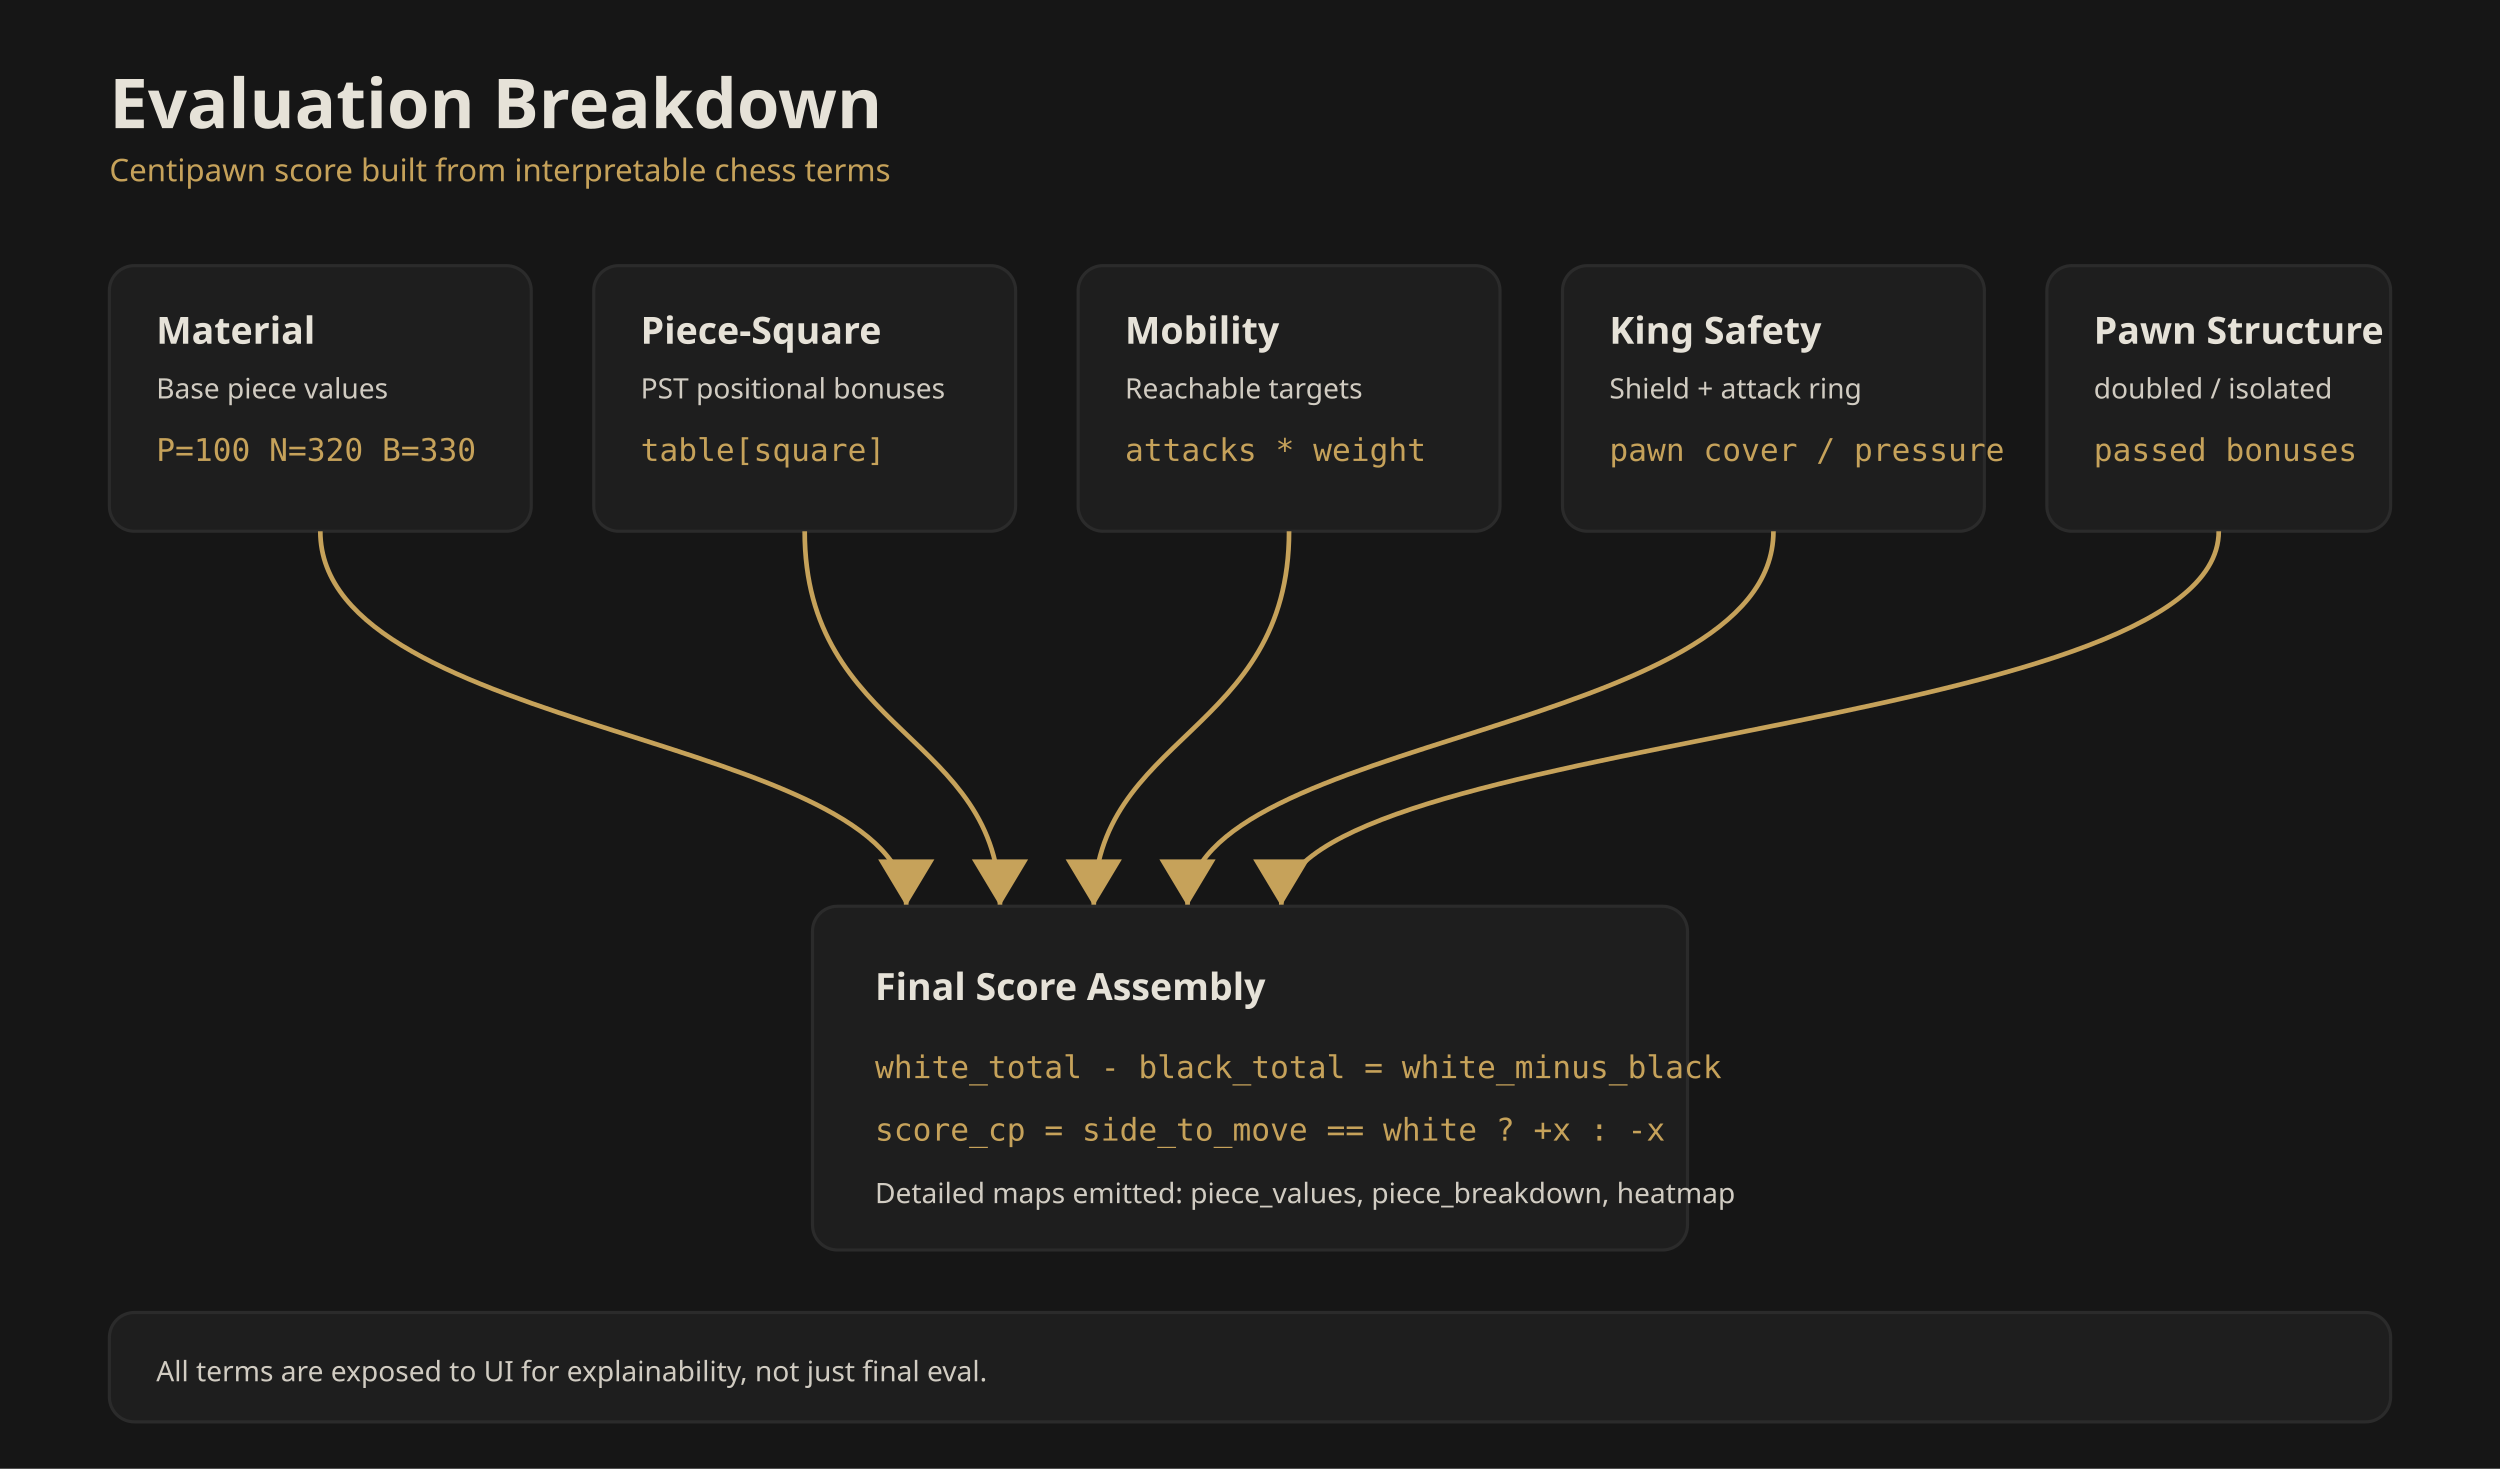
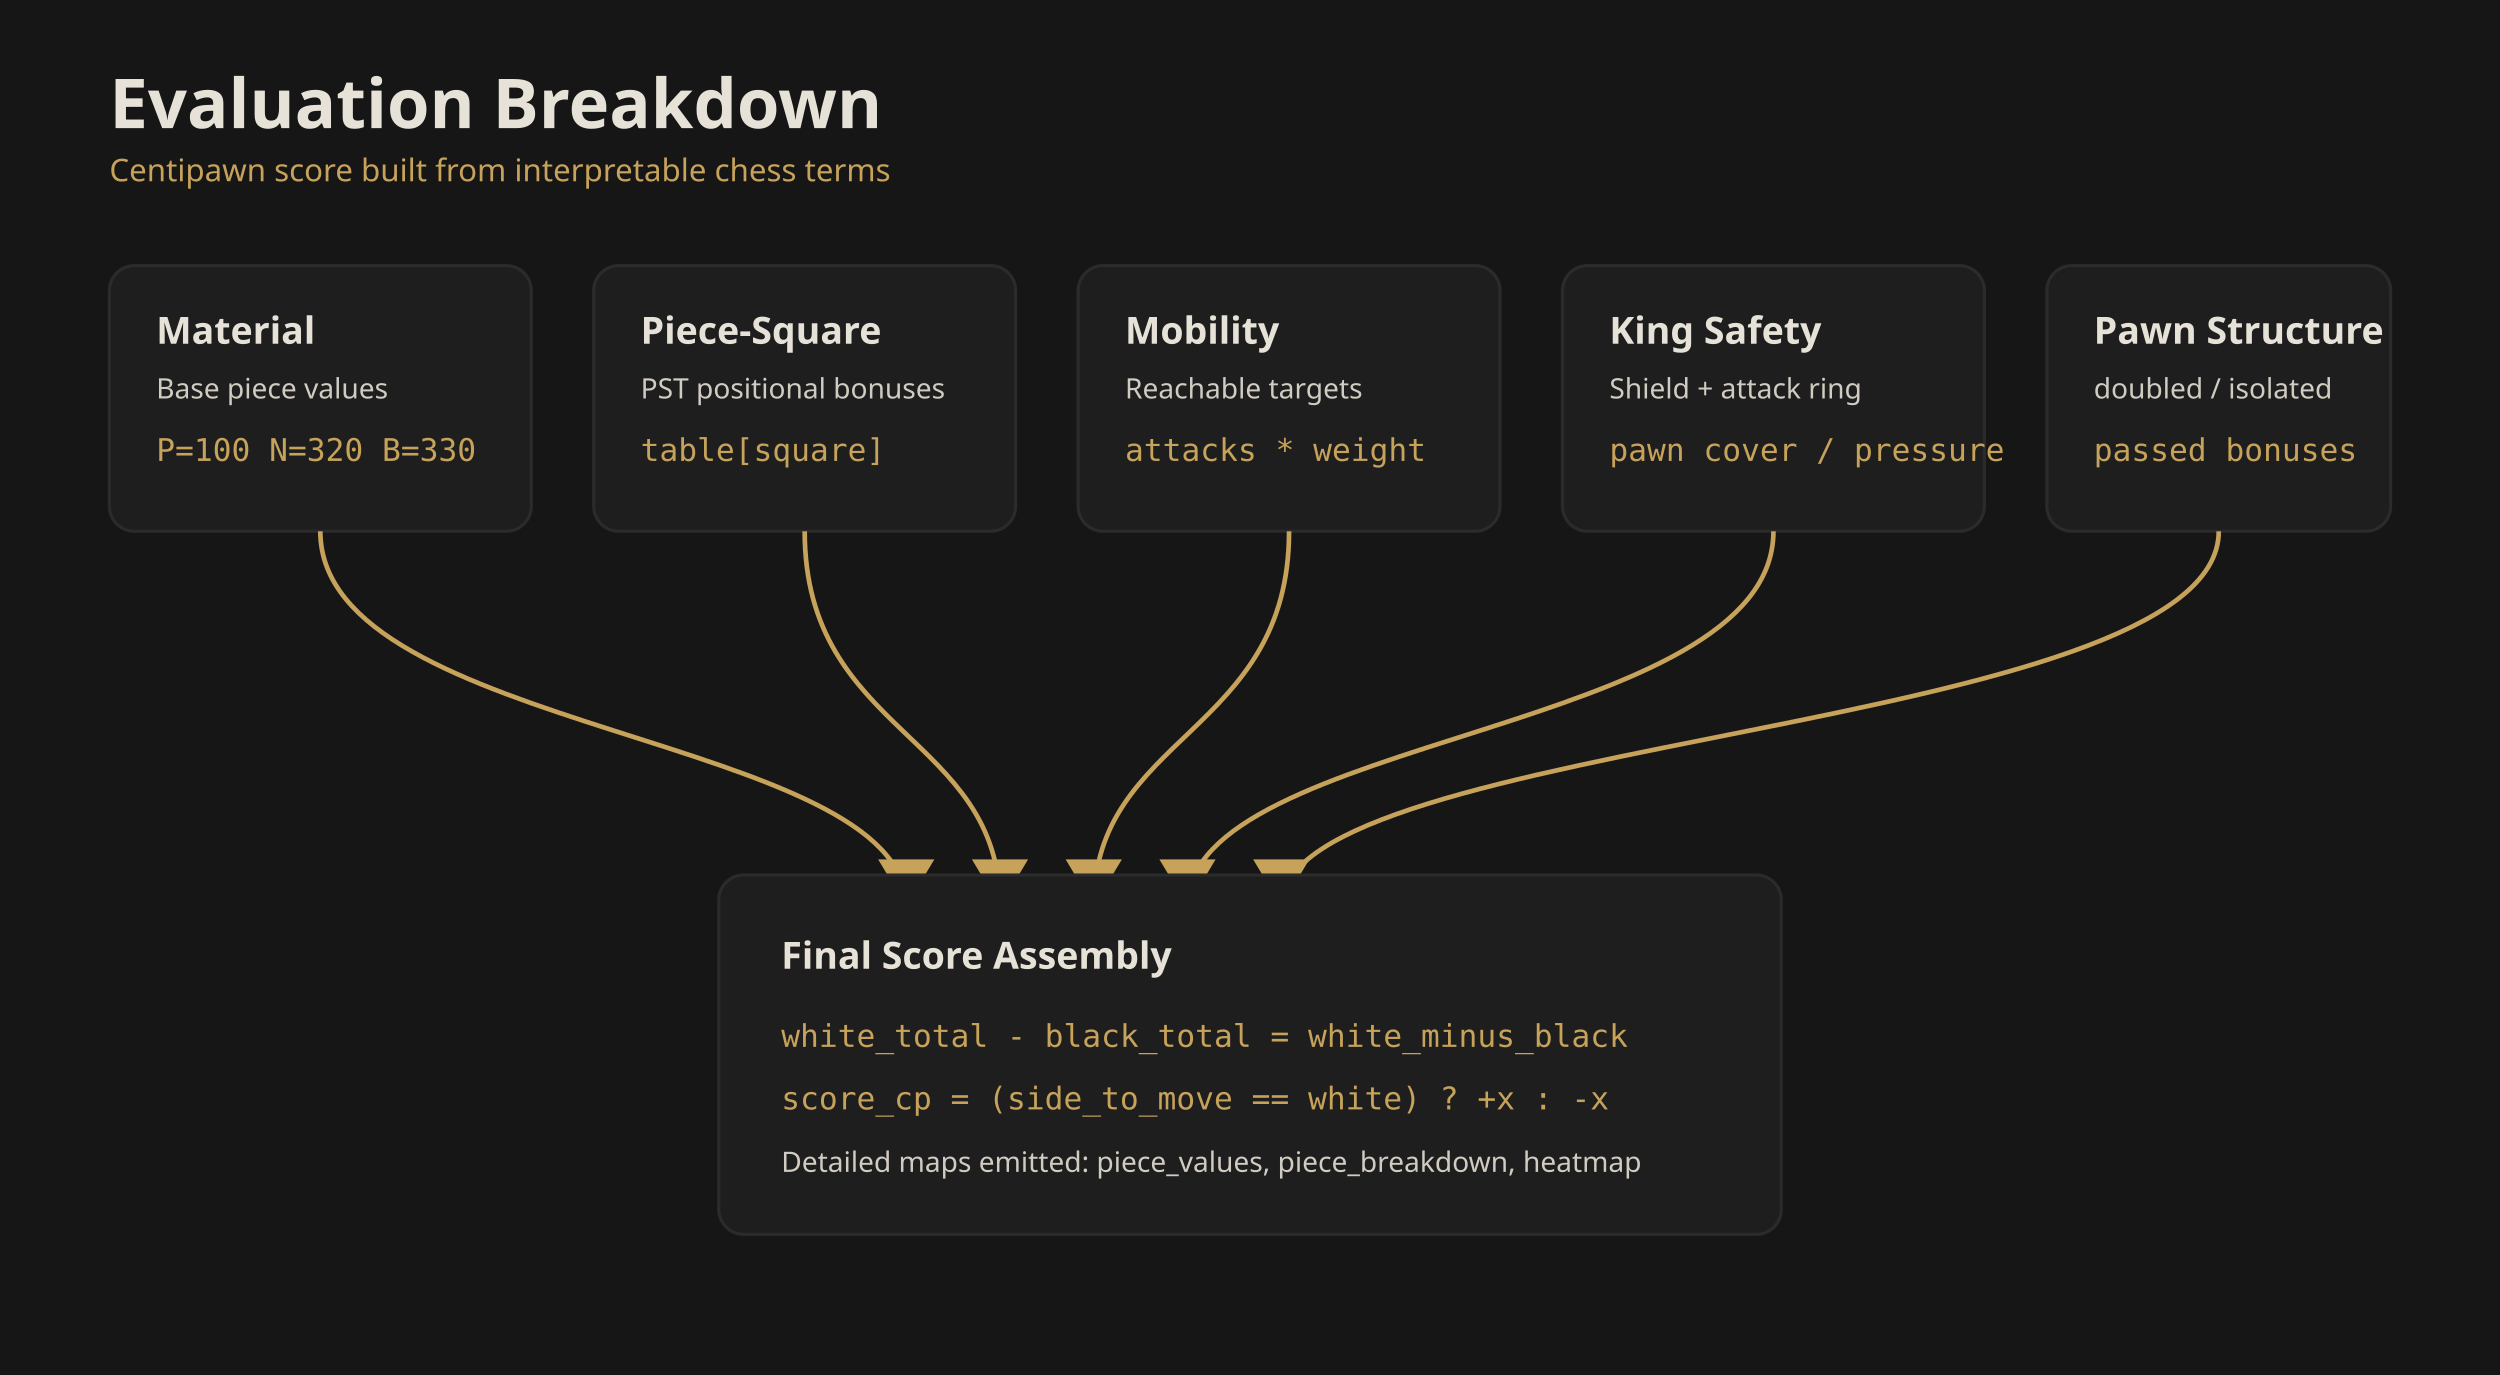
- <svg xmlns="http://www.w3.org/2000/svg" width="1600" height="940" viewBox="0 0 1600 940" role="img" aria-label="Evaluation breakdown diagram">
+ <svg xmlns="http://www.w3.org/2000/svg" width="1600" height="880" viewBox="0 0 1600 880" role="img" aria-label="Evaluation breakdown diagram">
  <defs>
    <style>
      .bg { fill: #161616; }
      .panel { fill: #1e1e1e; stroke: #2b2b2b; stroke-width: 2; rx: 16; }
      .title { fill: #e6e2d8; font-family: "IBM Plex Sans", "Segoe UI", sans-serif; font-size: 44px; font-weight: 600; }
      .subtitle { fill: #c6a25a; font-family: "IBM Plex Sans", "Segoe UI", sans-serif; font-size: 20px; font-weight: 500; }
      .h { fill: #e6e2d8; font-family: "IBM Plex Sans", "Segoe UI", sans-serif; font-size: 24px; font-weight: 600; }
      .t { fill: #d1ccc2; font-family: "IBM Plex Sans", "Segoe UI", sans-serif; font-size: 18px; }
      .mono { fill: #c6a25a; font-family: "IBM Plex Mono", monospace; font-size: 20px; }
      .edge { stroke: #c6a25a; stroke-width: 3; fill: none; marker-end: url(#arrow); }
    </style>
    <marker id="arrow" markerWidth="12" markerHeight="12" refX="10" refY="6" orient="auto">
      <path d="M0,0 L0,12 L10,6 z" fill="#c6a25a" />
    </marker>
  </defs>
-   <rect class="bg" x="0" y="0" width="1600" height="940" />
+   <rect class="bg" x="0" y="0" width="1600" height="880" />
  <text class="title" x="70" y="82">Evaluation Breakdown</text>
  <text class="subtitle" x="70" y="116">Centipawn score built from interpretable chess terms</text>
  <rect class="panel" x="70" y="170" width="270" height="170" />
  <text class="h" x="100" y="220">Material</text>
  <text class="t" x="100" y="255">Base piece values</text>
  <text class="mono" x="100" y="295">P=100 N=320 B=330</text>
  <rect class="panel" x="380" y="170" width="270" height="170" />
  <text class="h" x="410" y="220">Piece-Square</text>
  <text class="t" x="410" y="255">PST positional bonuses</text>
  <text class="mono" x="410" y="295">table[square]</text>
  <rect class="panel" x="690" y="170" width="270" height="170" />
  <text class="h" x="720" y="220">Mobility</text>
  <text class="t" x="720" y="255">Reachable targets</text>
  <text class="mono" x="720" y="295">attacks * weight</text>
  <rect class="panel" x="1000" y="170" width="270" height="170" />
  <text class="h" x="1030" y="220">King Safety</text>
  <text class="t" x="1030" y="255">Shield + attack ring</text>
  <text class="mono" x="1030" y="295">pawn cover / pressure</text>
  <rect class="panel" x="1310" y="170" width="220" height="170" />
  <text class="h" x="1340" y="220">Pawn Structure</text>
  <text class="t" x="1340" y="255">doubled / isolated</text>
  <text class="mono" x="1340" y="295">passed bonuses</text>
  <path class="edge" d="M205 340 C205 470, 580 470, 580 580" />
  <path class="edge" d="M515 340 C515 470, 640 470, 640 580" />
  <path class="edge" d="M825 340 C825 470, 700 470, 700 580" />
  <path class="edge" d="M1135 340 C1135 470, 760 470, 760 580" />
  <path class="edge" d="M1420 340 C1420 470, 820 470, 820 580" />
-   <rect class="panel" x="520" y="580" width="560" height="220" />
-   <text class="h" x="560" y="640">Final Score Assembly</text>
-   <text class="mono" x="560" y="690">white_total - black_total = white_minus_black</text>
-   <text class="mono" x="560" y="730">score_cp = side_to_move == white ? +x : -x</text>
-   <text class="t" x="560" y="770">Detailed maps emitted: piece_values, piece_breakdown, heatmap</text>
-   <rect class="panel" x="70" y="840" width="1460" height="70" />
-   <text class="t" x="100" y="884">All terms are exposed to UI for explainability, not just final eval.</text>
+   <rect class="panel" x="460" y="560" width="680" height="230" />
+   <text class="h" x="500" y="620">Final Score Assembly</text>
+   <text class="mono" x="500" y="670">white_total - black_total = white_minus_black</text>
+   <text class="mono" x="500" y="710">score_cp = (side_to_move == white) ? +x : -x</text>
+   <text class="t" x="500" y="750">Detailed maps emitted: piece_values, piece_breakdown, heatmap</text>
</svg>
